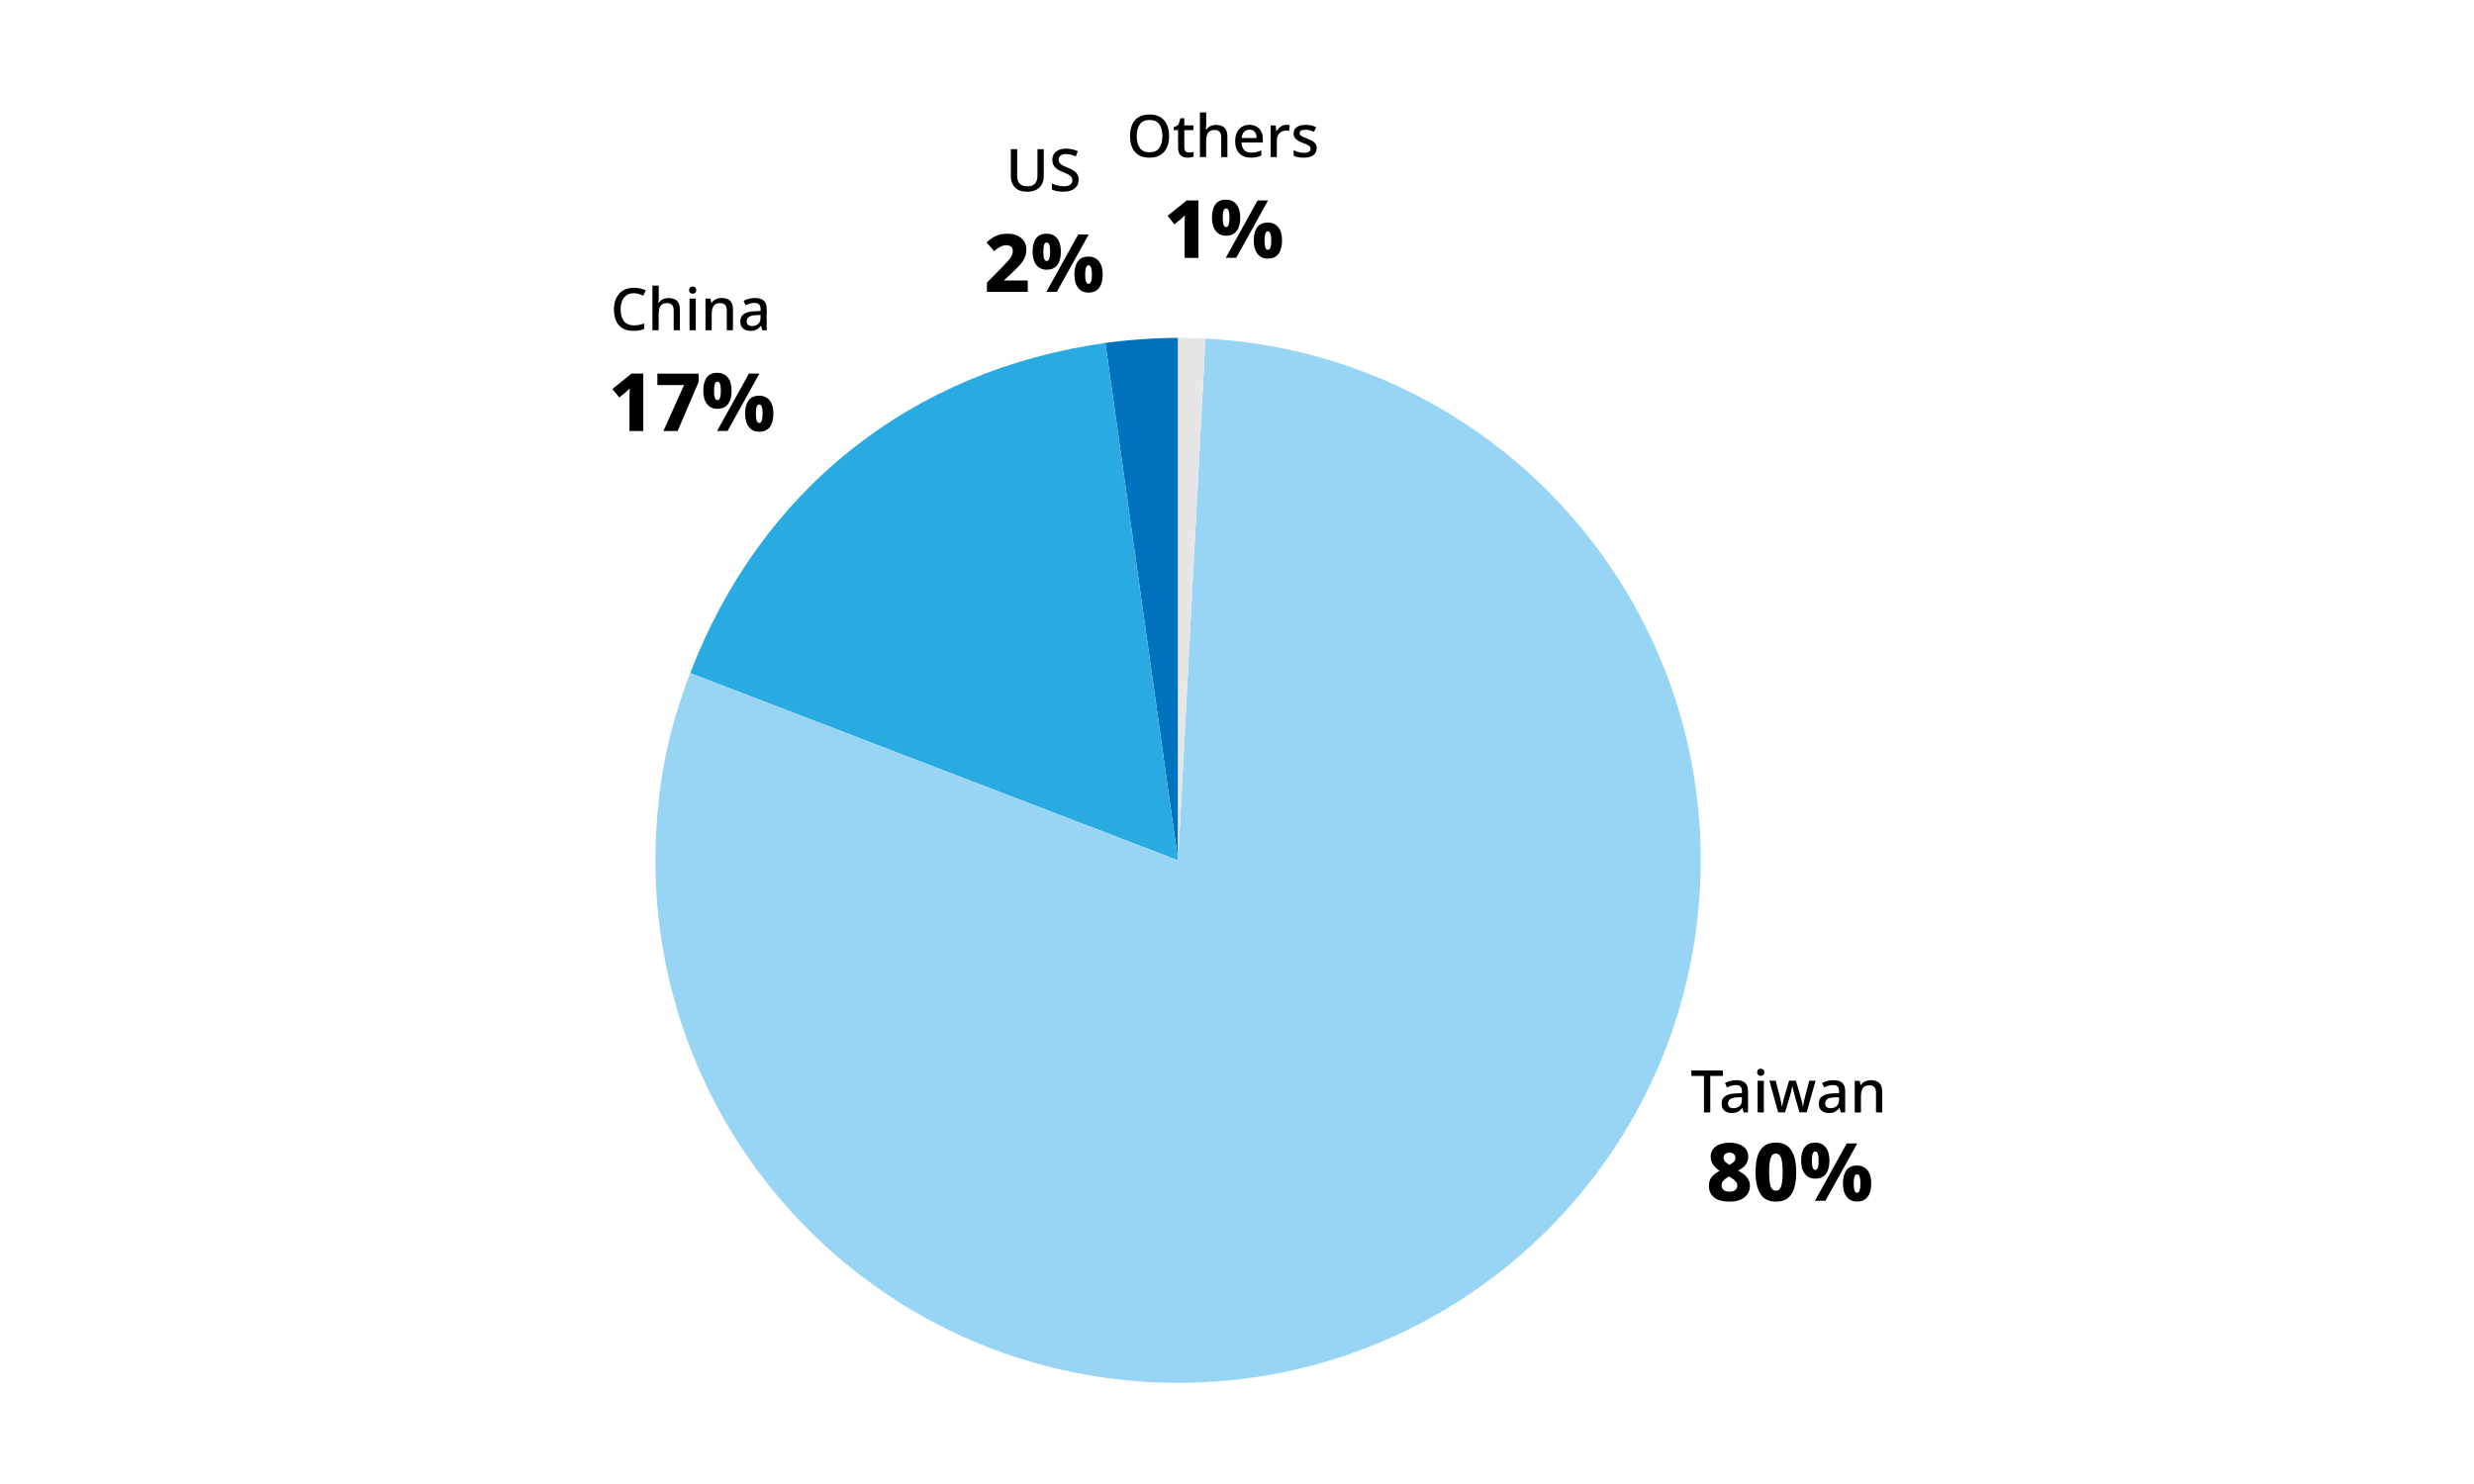
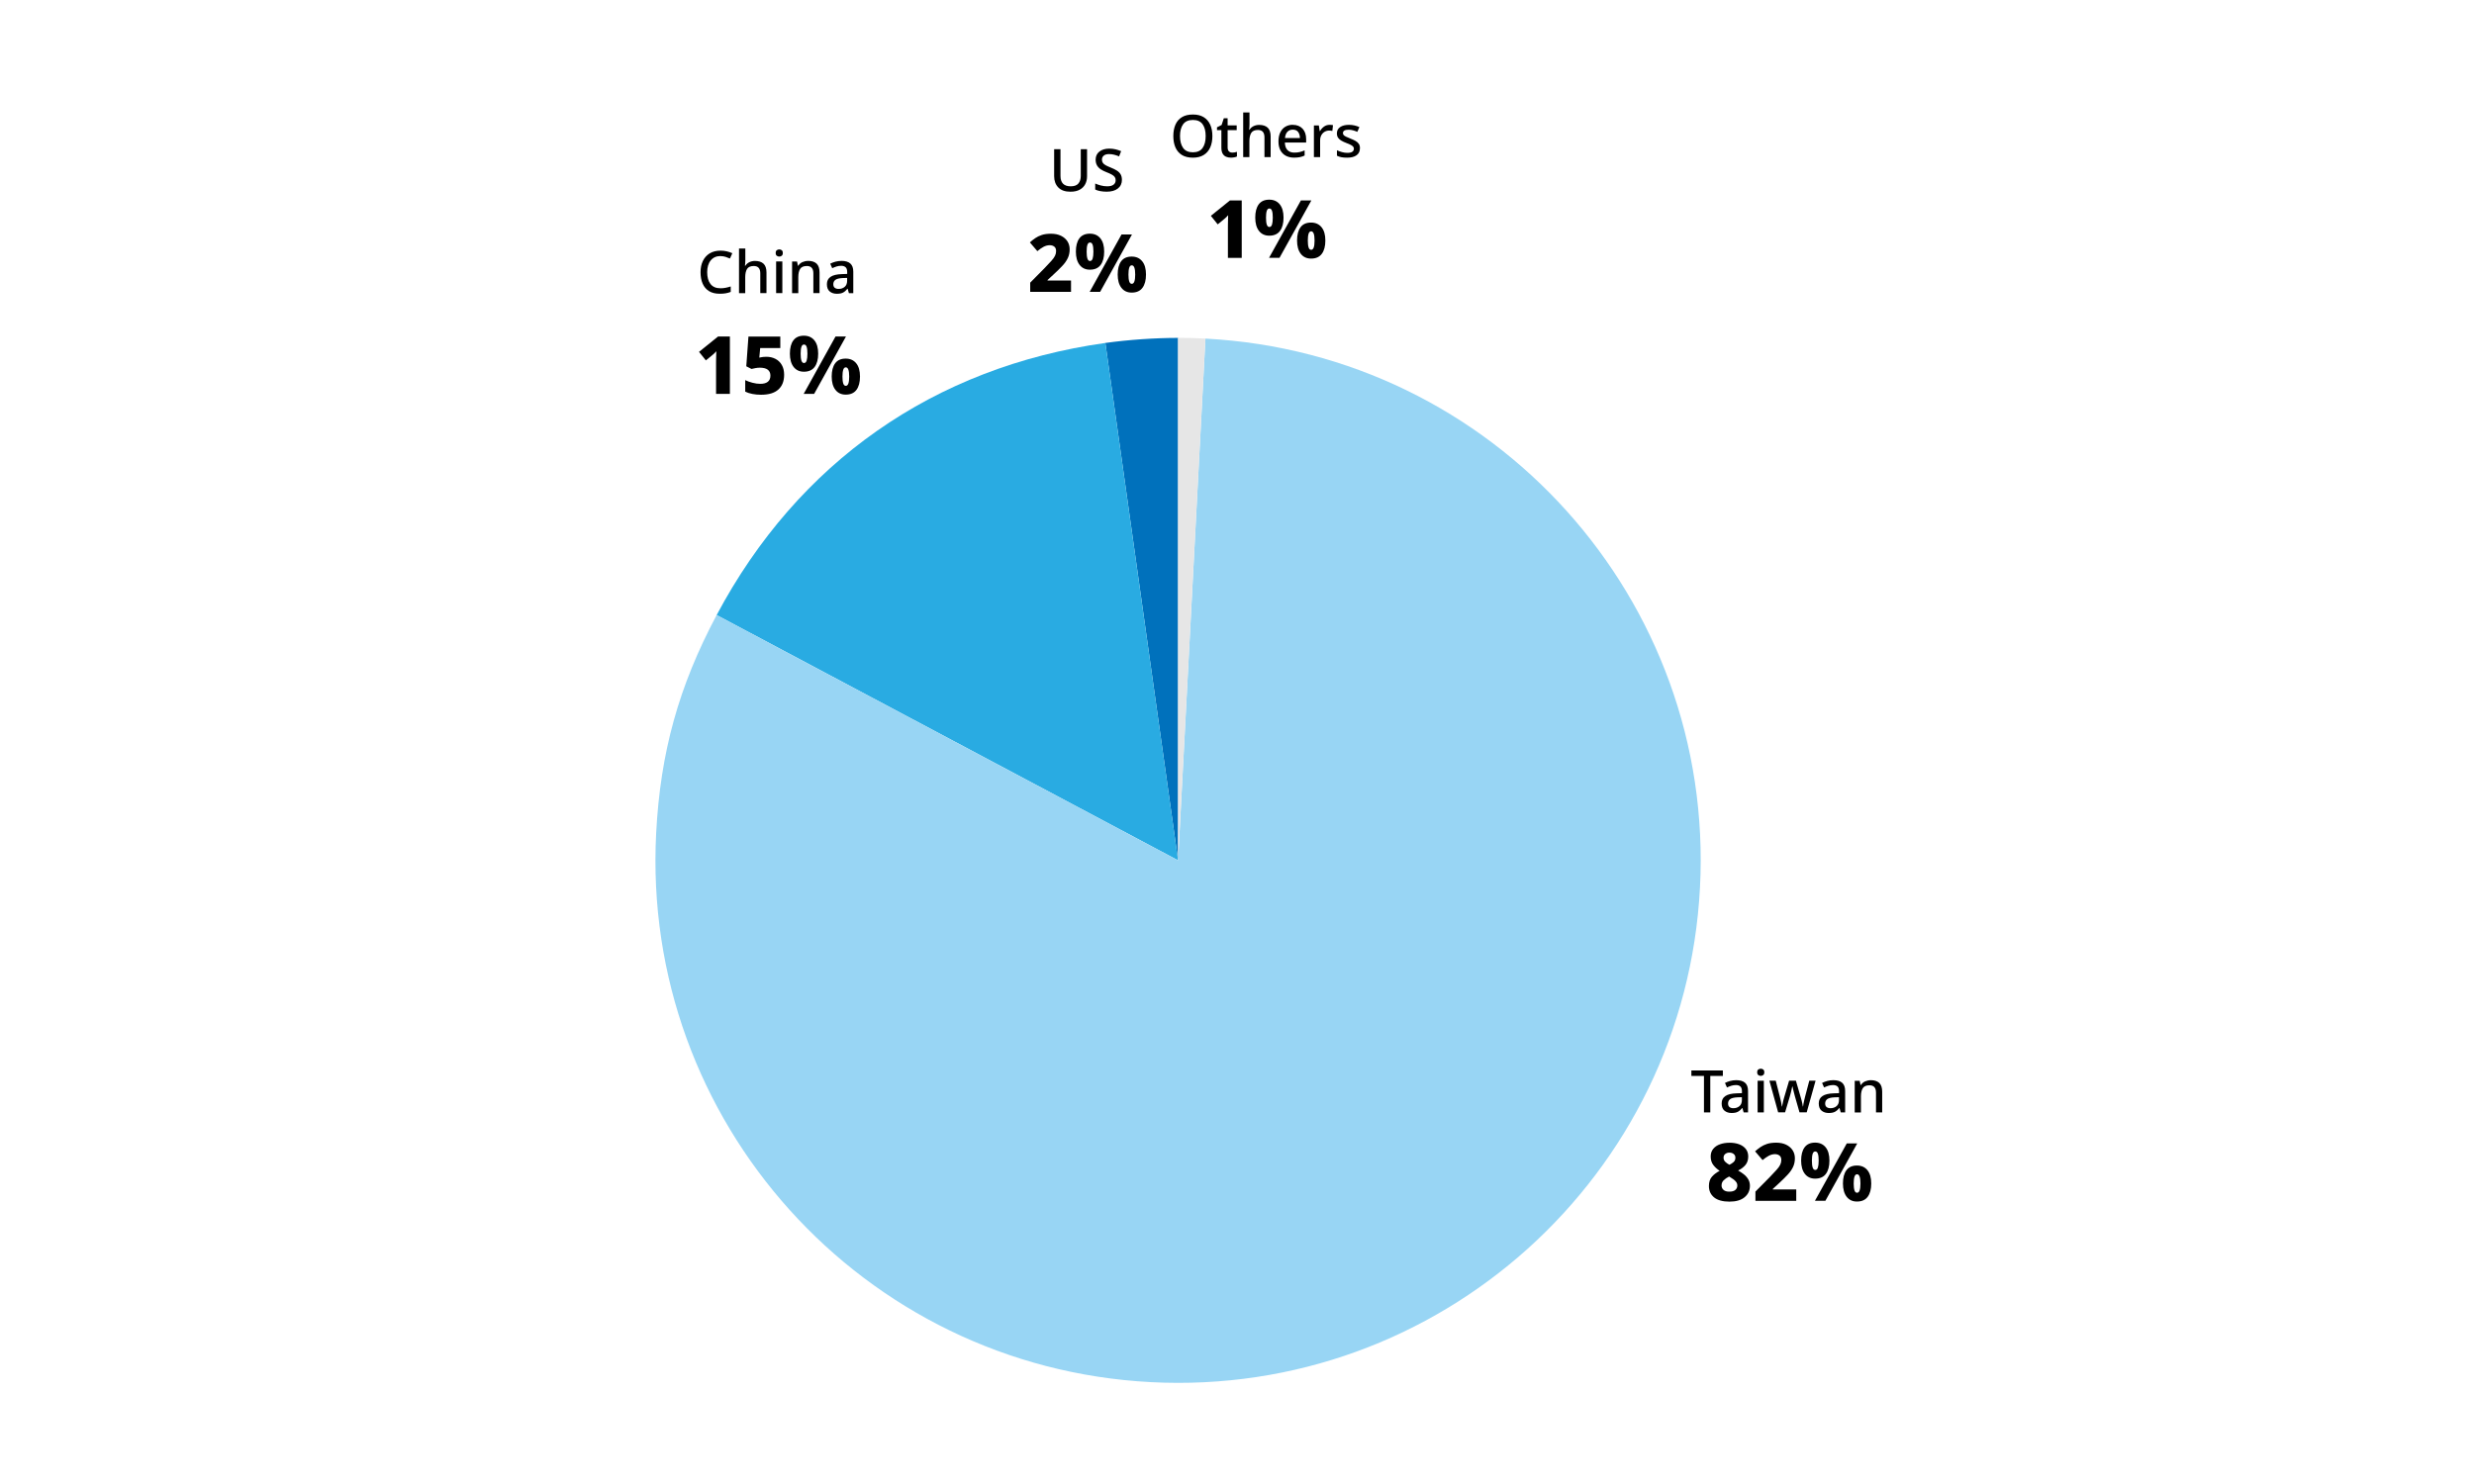
<svg xmlns="http://www.w3.org/2000/svg" viewBox="0 0 800 480">
  <defs>
-     <style>.cls-1{fill:#0071bc;}.cls-2{fill:#e6e6e6;}.cls-3{fill:#98d5f4;}.cls-4{fill:#29abe2;}</style>
+     <style>.cls-1{fill:#29abe2;}.cls-1,.cls-2,.cls-3,.cls-4{fill-rule:evenodd;}.cls-2{fill:#98d5f4;}.cls-3{fill:#e6e6e6;}.cls-4{fill:#0071bc;}</style>
  </defs>
-   <g id="_021">
+   <g id="_2022">
    <g>
-       <path class="cls-1" d="M380.95,278.28l-23.52-167.35c7.39-1.04,16.05-1.64,23.52-1.64v168.99Z" />
-       <path class="cls-4" d="M380.95,278.28l-157.77-60.56c22.74-59.25,71.4-97.95,134.25-106.79l23.52,167.35Z" />
-       <path class="cls-3" d="M380.95,278.28l8.84-168.76c93.21,4.88,164.8,84.4,159.92,177.61s-84.4,164.8-177.61,159.92-164.8-84.4-159.92-177.61c.98-18.64,4.3-34.29,10.99-51.72l157.77,60.56Z" />
-       <path class="cls-2" d="M380.95,278.28V109.28c3.73,0,5.12,.04,8.84,.23l-8.84,168.76Z" />
+       <path class="cls-4" d="M380.95,278.28l-23.52-167.35c7.39-1.04,16.05-1.64,23.52-1.64v168.99Z" />
+       <path class="cls-1" d="M380.95,278.28l-149.21-79.34c26.29-49.44,70.24-80.22,125.69-88.01l23.52,167.35Z" />
+       <path class="cls-2" d="M380.95,278.28l8.84-168.76c93.21,4.88,164.8,84.4,159.92,177.61s-84.4,164.8-177.61,159.92-164.8-84.4-159.92-177.61c1.37-26.1,7.28-47.42,19.55-70.49l149.21,79.34Z" />
+       <path class="cls-3" d="M380.95,278.28V109.28c3.73,0,5.12,.04,8.84,.23l-8.84,168.76Z" />
    </g>
  </g>
  <g id="Numbers">
    <g>
-       <path d="M387.53,83.41h-4.47v-10.01c0-.23,0-.56,.01-1.01s.02-.93,.03-1.43c0-.5,.02-.95,.04-1.35-.14,.17-.33,.38-.57,.61-.24,.23-.47,.44-.68,.61l-2.13,1.74-2.21-2.76,6.16-4.97h3.82v18.56Z" />
-       <path d="M396.42,64.58c1.46,0,2.59,.51,3.41,1.52,.81,1.01,1.22,2.44,1.22,4.28s-.38,3.27-1.14,4.3c-.76,1.03-1.92,1.55-3.48,1.55-1.42,0-2.53-.52-3.33-1.55-.8-1.03-1.2-2.47-1.2-4.3s.37-3.26,1.12-4.28c.75-1.01,1.88-1.52,3.41-1.52Zm.05,2.86c-.4,0-.68,.25-.84,.75-.17,.5-.25,1.24-.25,2.21s.08,1.72,.25,2.24,.45,.78,.84,.78,.68-.26,.85-.78c.16-.52,.25-1.27,.25-2.24s-.08-1.71-.25-2.21c-.17-.5-.45-.75-.85-.75Zm13.57-2.6l-10.3,18.56h-3.38l10.3-18.56h3.38Zm-.1,7.15c1.46,0,2.59,.51,3.41,1.52s1.22,2.44,1.22,4.28-.38,3.27-1.14,4.3-1.92,1.55-3.48,1.55c-1.42,0-2.53-.52-3.33-1.55-.8-1.03-1.2-2.47-1.2-4.3s.37-3.26,1.12-4.28,1.88-1.52,3.41-1.52Zm.05,2.83c-.4,0-.68,.26-.84,.78-.17,.52-.25,1.26-.25,2.21s.08,1.69,.25,2.21c.16,.52,.45,.78,.84,.78,.73,0,1.09-1,1.09-2.99s-.36-2.99-1.09-2.99Z" />
+       <path d="M401.53,83.41h-4.47v-10.01c0-.23,0-.56,.01-1.01s.02-.93,.03-1.43c0-.5,.02-.95,.04-1.35-.14,.17-.33,.38-.57,.61-.24,.23-.47,.44-.68,.61l-2.13,1.74-2.21-2.76,6.16-4.97h3.82v18.56Z" />
+       <path d="M410.42,64.58c1.46,0,2.59,.51,3.41,1.52,.81,1.01,1.22,2.44,1.22,4.28s-.38,3.27-1.14,4.3c-.76,1.03-1.92,1.55-3.48,1.55-1.42,0-2.53-.52-3.33-1.55-.8-1.03-1.2-2.47-1.2-4.3s.37-3.26,1.12-4.28c.75-1.01,1.88-1.52,3.41-1.52Zm.05,2.86c-.4,0-.68,.25-.84,.75-.17,.5-.25,1.24-.25,2.21s.08,1.72,.25,2.24,.45,.78,.84,.78,.68-.26,.85-.78c.16-.52,.25-1.27,.25-2.24s-.08-1.71-.25-2.21c-.17-.5-.45-.75-.85-.75Zm13.57-2.6l-10.3,18.56h-3.38l10.3-18.56h3.38Zm-.1,7.15c1.46,0,2.59,.51,3.41,1.52s1.22,2.44,1.22,4.28-.38,3.27-1.14,4.3-1.92,1.55-3.48,1.55c-1.42,0-2.53-.52-3.33-1.55-.8-1.03-1.2-2.47-1.2-4.3s.37-3.26,1.12-4.28,1.88-1.52,3.41-1.52Zm.05,2.83c-.4,0-.68,.26-.84,.78-.17,.52-.25,1.26-.25,2.21s.08,1.69,.25,2.21c.16,.52,.45,.78,.84,.78,.73,0,1.09-1,1.09-2.99s-.36-2.99-1.09-2.99Z" />
    </g>
    <g>
-       <path d="M208.02,139.41h-4.47v-10.01c0-.23,0-.56,.01-1.01s.02-.93,.03-1.43c0-.5,.02-.95,.04-1.35-.14,.17-.33,.38-.57,.61-.24,.23-.47,.44-.68,.61l-2.13,1.74-2.21-2.76,6.16-4.97h3.82v18.56Z" />
-       <path d="M214.52,139.41l6.68-14.87h-8.63v-3.69h13.34v2.7l-6.79,15.86h-4.6Z" />
-       <path d="M231.94,120.58c1.46,0,2.59,.51,3.41,1.52,.81,1.01,1.22,2.44,1.22,4.28s-.38,3.27-1.14,4.3c-.76,1.03-1.92,1.55-3.48,1.55-1.42,0-2.53-.52-3.33-1.55-.8-1.03-1.2-2.47-1.2-4.3s.37-3.26,1.12-4.28c.75-1.01,1.88-1.52,3.41-1.52Zm.05,2.86c-.4,0-.68,.25-.84,.75-.17,.5-.25,1.24-.25,2.21s.08,1.72,.25,2.24,.45,.78,.84,.78,.68-.26,.85-.78c.16-.52,.25-1.27,.25-2.24s-.08-1.71-.25-2.21c-.17-.5-.45-.75-.85-.75Zm13.57-2.6l-10.3,18.56h-3.38l10.3-18.56h3.38Zm-.1,7.15c1.46,0,2.59,.51,3.41,1.52s1.22,2.44,1.22,4.28-.38,3.27-1.14,4.3-1.92,1.55-3.48,1.55c-1.42,0-2.53-.52-3.33-1.55-.8-1.03-1.2-2.47-1.2-4.3s.37-3.26,1.12-4.28,1.88-1.52,3.41-1.52Zm.05,2.83c-.4,0-.68,.26-.84,.78-.17,.52-.25,1.26-.25,2.21s.08,1.69,.25,2.21c.16,.52,.45,.78,.84,.78,.73,0,1.09-1,1.09-2.99s-.36-2.99-1.09-2.99Z" />
+       <path d="M236.02,127.41h-4.47v-10.01c0-.23,0-.56,.01-1.01s.02-.93,.03-1.43c0-.5,.02-.95,.04-1.35-.14,.17-.33,.38-.57,.61-.24,.23-.47,.44-.68,.61l-2.13,1.74-2.21-2.76,6.16-4.97h3.82v18.56Z" />
+       <path d="M247.82,115.4c1.09,0,2.07,.23,2.94,.68,.87,.45,1.55,1.11,2.05,1.98,.5,.87,.75,1.92,.75,3.15,0,2.06-.62,3.66-1.87,4.78-1.25,1.13-3.11,1.69-5.59,1.69-1.02,0-1.97-.09-2.83-.26-.87-.17-1.63-.42-2.29-.75v-3.72c.64,.33,1.42,.61,2.33,.85s1.75,.35,2.54,.35c1.06,0,1.87-.22,2.43-.66s.84-1.11,.84-2.02c0-.81-.28-1.44-.84-1.88s-1.43-.66-2.59-.66c-.47,0-.95,.05-1.43,.14-.49,.1-.9,.19-1.25,.27l-1.69-.86,.7-9.62h10.3v3.72h-6.5l-.29,3.09c.29-.05,.6-.11,.91-.17,.31-.06,.77-.09,1.38-.09Z" />
+       <path d="M259.94,108.58c1.46,0,2.59,.51,3.41,1.52,.81,1.01,1.22,2.44,1.22,4.28s-.38,3.27-1.14,4.3c-.76,1.03-1.92,1.55-3.48,1.55-1.42,0-2.53-.52-3.33-1.55-.8-1.03-1.2-2.47-1.2-4.3s.37-3.26,1.12-4.28c.75-1.01,1.88-1.52,3.41-1.52Zm.05,2.86c-.4,0-.68,.25-.84,.75-.17,.5-.25,1.24-.25,2.21s.08,1.72,.25,2.24,.45,.78,.84,.78,.68-.26,.85-.78c.16-.52,.25-1.27,.25-2.24s-.08-1.71-.25-2.21c-.17-.5-.45-.75-.85-.75Zm13.57-2.6l-10.3,18.56h-3.38l10.3-18.56h3.38Zm-.1,7.15c1.46,0,2.59,.51,3.41,1.52s1.22,2.44,1.22,4.28-.38,3.27-1.14,4.3-1.92,1.55-3.48,1.55c-1.42,0-2.53-.52-3.33-1.55-.8-1.03-1.2-2.47-1.2-4.3s.37-3.26,1.12-4.28,1.88-1.52,3.41-1.52Zm.05,2.83c-.4,0-.68,.26-.84,.78-.17,.52-.25,1.26-.25,2.21s.08,1.69,.25,2.21c.16,.52,.45,.78,.84,.78,.73,0,1.09-1,1.09-2.99s-.36-2.99-1.09-2.99Z" />
    </g>
    <g>
-       <path d="M332.34,94.41h-13.21v-2.99l4.6-4.65c.94-.97,1.68-1.77,2.24-2.39s.95-1.17,1.18-1.65c.23-.48,.35-.98,.35-1.52,0-.66-.2-1.14-.58-1.44-.39-.3-.88-.46-1.47-.46-.66,0-1.3,.17-1.94,.49s-1.32,.81-2.07,1.43l-2.42-2.83c.54-.48,1.11-.94,1.72-1.36,.61-.42,1.32-.77,2.14-1.04,.82-.27,1.82-.4,2.98-.4,1.25,0,2.32,.22,3.22,.66s1.59,1.04,2.08,1.79c.48,.75,.73,1.62,.73,2.59,0,1.04-.2,1.98-.6,2.83-.4,.85-.99,1.69-1.77,2.52-.78,.83-1.73,1.77-2.86,2.81l-1.92,1.77v.16h7.59v3.69Z" />
-       <path d="M338.42,75.58c1.46,0,2.59,.51,3.41,1.52,.81,1.01,1.22,2.44,1.22,4.28s-.38,3.27-1.14,4.3c-.76,1.03-1.92,1.55-3.48,1.55-1.42,0-2.53-.52-3.33-1.55-.8-1.03-1.2-2.47-1.2-4.3s.37-3.26,1.12-4.28c.75-1.01,1.88-1.52,3.41-1.52Zm.05,2.86c-.4,0-.68,.25-.84,.75-.17,.5-.25,1.24-.25,2.21s.08,1.72,.25,2.24,.45,.78,.84,.78,.68-.26,.85-.78c.16-.52,.25-1.27,.25-2.24s-.08-1.71-.25-2.21c-.17-.5-.45-.75-.85-.75Zm13.57-2.6l-10.3,18.56h-3.38l10.3-18.56h3.38Zm-.1,7.15c1.46,0,2.59,.51,3.41,1.52s1.22,2.44,1.22,4.28-.38,3.27-1.14,4.3-1.92,1.55-3.48,1.55c-1.42,0-2.53-.52-3.33-1.55-.8-1.03-1.2-2.47-1.2-4.3s.37-3.26,1.12-4.28,1.88-1.52,3.41-1.52Zm.05,2.83c-.4,0-.68,.26-.84,.78-.17,.52-.25,1.26-.25,2.21s.08,1.69,.25,2.21c.16,.52,.45,.78,.84,.78,.73,0,1.09-1,1.09-2.99s-.36-2.99-1.09-2.99Z" />
+       <path d="M346.34,94.41h-13.21v-2.99l4.6-4.65c.94-.97,1.68-1.77,2.24-2.39s.95-1.17,1.18-1.65c.23-.48,.35-.98,.35-1.52,0-.66-.2-1.14-.58-1.44-.39-.3-.88-.46-1.47-.46-.66,0-1.3,.17-1.94,.49s-1.32,.81-2.07,1.43l-2.42-2.83c.54-.48,1.11-.94,1.72-1.36,.61-.42,1.32-.77,2.14-1.04,.82-.27,1.82-.4,2.98-.4,1.25,0,2.32,.22,3.22,.66s1.59,1.04,2.08,1.79c.48,.75,.73,1.62,.73,2.59,0,1.04-.2,1.98-.6,2.83-.4,.85-.99,1.69-1.77,2.52-.78,.83-1.73,1.77-2.86,2.81l-1.92,1.77v.16h7.59v3.69Z" />
+       <path d="M352.42,75.58c1.46,0,2.59,.51,3.41,1.52,.81,1.01,1.22,2.44,1.22,4.28s-.38,3.27-1.14,4.3c-.76,1.03-1.92,1.55-3.48,1.55-1.42,0-2.53-.52-3.33-1.55-.8-1.03-1.2-2.47-1.2-4.3s.37-3.26,1.12-4.28c.75-1.01,1.88-1.52,3.41-1.52Zm.05,2.86c-.4,0-.68,.25-.84,.75-.17,.5-.25,1.24-.25,2.21s.08,1.72,.25,2.24,.45,.78,.84,.78,.68-.26,.85-.78c.16-.52,.25-1.27,.25-2.24s-.08-1.71-.25-2.21c-.17-.5-.45-.75-.85-.75Zm13.57-2.6l-10.3,18.56h-3.38l10.3-18.56h3.38Zm-.1,7.15c1.46,0,2.59,.51,3.41,1.52s1.22,2.44,1.22,4.28-.38,3.27-1.14,4.3-1.92,1.55-3.48,1.55c-1.42,0-2.53-.52-3.33-1.55-.8-1.03-1.2-2.47-1.2-4.3s.37-3.26,1.12-4.28,1.88-1.52,3.41-1.52Zm.05,2.83c-.4,0-.68,.26-.84,.78-.17,.52-.25,1.26-.25,2.21s.08,1.69,.25,2.21c.16,.52,.45,.78,.84,.78,.73,0,1.09-1,1.09-2.99s-.36-2.99-1.09-2.99Z" />
    </g>
    <g>
      <path d="M559.25,369.61c1.14,0,2.17,.16,3.08,.49,.91,.33,1.63,.83,2.17,1.49,.54,.67,.81,1.5,.81,2.48,0,1.13-.31,2.05-.92,2.77-.62,.72-1.4,1.3-2.35,1.76,.62,.35,1.23,.75,1.81,1.2,.58,.45,1.06,.98,1.44,1.6,.38,.62,.57,1.33,.57,2.14,0,1.53-.58,2.76-1.73,3.71-1.15,.95-2.79,1.42-4.9,1.42s-3.86-.46-4.97-1.38c-1.11-.92-1.66-2.14-1.66-3.67,0-1.28,.33-2.3,1-3.05s1.5-1.37,2.48-1.86c-.8-.52-1.48-1.15-2.05-1.88-.57-.74-.86-1.66-.86-2.77,0-.97,.27-1.79,.82-2.46,.55-.67,1.28-1.17,2.2-1.49,.92-.33,1.94-.49,3.07-.49Zm-2.57,13.78c0,.61,.21,1.1,.64,1.48,.42,.38,1.04,.57,1.86,.57,.88,0,1.54-.18,1.96-.55s.64-.84,.64-1.43c0-.43-.12-.82-.38-1.16-.25-.34-.56-.63-.92-.88-.36-.25-.7-.47-1.01-.66l-.34-.21c-.71,.35-1.3,.75-1.75,1.2-.46,.45-.69,1-.69,1.64Zm2.55-10.58c-.54,0-.99,.15-1.35,.44-.36,.29-.55,.69-.55,1.2,0,.54,.19,.99,.56,1.35,.37,.36,.82,.68,1.34,.94,.49-.23,.93-.51,1.33-.86,.4-.35,.6-.82,.6-1.43,0-.5-.19-.9-.56-1.2-.37-.29-.83-.44-1.37-.44Z" />
-       <path d="M580.83,379.13c0,1.99-.21,3.7-.64,5.12s-1.12,2.51-2.08,3.28-2.25,1.14-3.86,1.14c-2.29,0-3.96-.84-5-2.52-1.05-1.68-1.57-4.02-1.57-7.02,0-1.99,.21-3.71,.64-5.13,.42-1.43,1.12-2.53,2.08-3.29,.96-.76,2.25-1.14,3.86-1.14,2.27,0,3.93,.84,4.99,2.52,1.06,1.68,1.59,4.03,1.59,7.05Zm-8.76,0c0,1.99,.15,3.49,.46,4.49,.3,1,.88,1.5,1.73,1.5s1.43-.5,1.73-1.5c.3-1,.46-2.49,.46-4.49s-.15-3.47-.46-4.48c-.3-1.01-.88-1.52-1.73-1.52s-1.43,.51-1.73,1.52c-.3,1.01-.46,2.51-.46,4.48Z" />
+       <path d="M580.85,388.41h-13.21v-2.99l4.6-4.65c.94-.97,1.68-1.77,2.24-2.39s.95-1.17,1.18-1.65c.23-.48,.35-.98,.35-1.52,0-.66-.2-1.14-.58-1.44-.39-.3-.88-.46-1.47-.46-.66,0-1.3,.17-1.94,.49-.63,.33-1.32,.81-2.07,1.43l-2.42-2.83c.54-.48,1.11-.94,1.72-1.36,.61-.42,1.32-.77,2.14-1.04,.82-.27,1.82-.4,2.98-.4,1.25,0,2.32,.22,3.22,.66s1.59,1.04,2.08,1.79c.48,.75,.73,1.62,.73,2.59,0,1.04-.2,1.99-.6,2.83-.4,.85-.99,1.69-1.77,2.52-.78,.83-1.73,1.77-2.86,2.81l-1.92,1.77v.16h7.59v3.69Z" />
      <path d="M586.94,369.58c1.46,0,2.59,.51,3.41,1.52,.81,1.01,1.22,2.44,1.22,4.28s-.38,3.27-1.14,4.3c-.76,1.03-1.92,1.55-3.48,1.55-1.42,0-2.53-.52-3.33-1.55-.8-1.03-1.2-2.46-1.2-4.3s.37-3.26,1.12-4.28c.75-1.01,1.88-1.52,3.41-1.52Zm.05,2.86c-.4,0-.68,.25-.84,.75-.17,.5-.25,1.24-.25,2.21s.08,1.72,.25,2.24c.17,.52,.45,.78,.84,.78s.68-.26,.85-.78c.16-.52,.25-1.26,.25-2.24s-.08-1.71-.25-2.21c-.17-.5-.45-.75-.85-.75Zm13.57-2.6l-10.3,18.56h-3.38l10.3-18.56h3.38Zm-.1,7.15c1.46,0,2.59,.51,3.41,1.52,.81,1.01,1.22,2.44,1.22,4.28s-.38,3.27-1.14,4.3-1.92,1.55-3.48,1.55c-1.42,0-2.53-.52-3.33-1.55-.8-1.03-1.2-2.46-1.2-4.3s.37-3.26,1.12-4.28c.75-1.01,1.88-1.52,3.41-1.52Zm.05,2.83c-.4,0-.68,.26-.84,.78-.17,.52-.25,1.26-.25,2.21s.08,1.69,.25,2.21c.16,.52,.45,.78,.84,.78,.73,0,1.09-1,1.09-2.99s-.36-2.99-1.09-2.99Z" />
    </g>
  </g>
  <g id="Labels-EN">
    <g>
-       <path d="M378.04,44.01c0,1.41-.24,2.63-.7,3.68-.47,1.04-1.17,1.86-2.11,2.44-.94,.58-2.1,.87-3.5,.87s-2.62-.29-3.55-.87c-.94-.58-1.63-1.4-2.09-2.45s-.68-2.28-.68-3.69,.23-2.61,.68-3.66,1.15-1.86,2.09-2.43c.94-.58,2.13-.86,3.57-.86s2.55,.29,3.49,.86c.93,.58,1.63,1.39,2.1,2.43,.47,1.04,.7,2.27,.7,3.68Zm-10.47,0c0,1.62,.34,2.9,1.01,3.84,.67,.94,1.72,1.41,3.15,1.41s2.5-.47,3.15-1.41c.66-.94,.99-2.22,.99-3.84s-.33-2.89-.99-3.82c-.66-.92-1.7-1.39-3.13-1.39s-2.5,.46-3.17,1.39c-.67,.92-1.01,2.2-1.01,3.82Z" />
-       <path d="M384.44,49.36c.57,0,1.08-.08,1.54-.25v1.52c-.21,.1-.51,.19-.87,.26-.37,.07-.73,.1-1.1,.1-.56,0-1.07-.09-1.53-.29-.46-.19-.83-.52-1.11-.99-.28-.47-.42-1.12-.42-1.96v-5.66h-1.42v-.91l1.5-.76,.7-2.17h1.24v2.3h2.93v1.54h-2.93v5.62c0,.56,.14,.97,.41,1.24,.27,.27,.63,.4,1.07,.4Z" />
-       <path d="M390.05,36.37v3.86c0,.32-.01,.63-.04,.95-.03,.32-.05,.58-.08,.78h.13c.33-.52,.77-.91,1.32-1.17,.55-.26,1.15-.39,1.79-.39,1.2,0,2.12,.3,2.76,.89,.64,.6,.96,1.55,.96,2.85v6.67h-2v-6.38c0-1.6-.7-2.39-2.11-2.39-1.05,0-1.77,.32-2.17,.95-.39,.63-.59,1.53-.59,2.68v5.15h-2.01v-14.44h2.01Z" />
-       <path d="M404.03,40.38c1.34,0,2.4,.42,3.17,1.24,.77,.83,1.16,1.96,1.16,3.39v1.1h-6.88c.03,1.05,.3,1.86,.83,2.41,.53,.56,1.26,.84,2.21,.84,.66,0,1.25-.06,1.76-.18,.51-.12,1.04-.3,1.59-.54v1.67c-.52,.24-1.04,.42-1.56,.52s-1.14,.16-1.86,.16c-.99,0-1.86-.2-2.62-.59-.76-.39-1.35-.98-1.78-1.75-.42-.77-.64-1.74-.64-2.89s.19-2.13,.58-2.93,.92-1.41,1.62-1.83,1.5-.64,2.42-.64Zm0,1.56c-.72,0-1.3,.23-1.74,.7-.44,.47-.69,1.13-.77,2h4.83c-.01-.8-.21-1.45-.58-1.95-.37-.5-.95-.75-1.74-.75Z" />
-       <path d="M415.92,40.38c.41,0,.78,.03,1.12,.1l-.21,1.88c-.33-.09-.67-.13-1.03-.13-.52,0-1,.13-1.44,.38s-.8,.62-1.07,1.09c-.27,.48-.41,1.05-.41,1.72v5.4h-2.01v-10.24h1.6l.27,1.82h.08c.32-.54,.74-1.02,1.27-1.42s1.15-.6,1.84-.6Z" />
-       <path d="M425.75,47.92c0,1.01-.36,1.78-1.09,2.3s-1.75,.78-3.07,.78c-.72,0-1.34-.05-1.85-.15-.51-.1-.98-.26-1.42-.48v-1.77c.44,.22,.97,.41,1.57,.58s1.19,.26,1.76,.26c.76,0,1.31-.12,1.64-.36,.33-.24,.5-.56,.5-.97,0-.23-.06-.43-.19-.62-.13-.18-.36-.37-.71-.57-.35-.2-.86-.42-1.53-.67-.66-.25-1.21-.51-1.66-.78-.45-.27-.79-.58-1.04-.95-.24-.37-.36-.83-.36-1.39,0-.89,.36-1.57,1.07-2.04,.71-.48,1.66-.71,2.84-.71,.62,0,1.21,.06,1.76,.19,.55,.13,1.09,.3,1.61,.53l-.67,1.54c-.44-.19-.9-.35-1.37-.48-.47-.13-.94-.2-1.42-.2-1.24,0-1.86,.36-1.86,1.08,0,.24,.07,.45,.22,.63,.15,.18,.4,.35,.76,.53,.36,.18,.87,.39,1.51,.65,.62,.24,1.16,.49,1.61,.75s.79,.57,1.04,.94c.24,.37,.36,.83,.36,1.39Z" />
+       <path d="M392.04,44.01c0,1.41-.24,2.63-.7,3.68-.47,1.04-1.17,1.86-2.11,2.44-.94,.58-2.1,.87-3.5,.87s-2.62-.29-3.55-.87c-.94-.58-1.63-1.4-2.09-2.45s-.68-2.28-.68-3.69,.23-2.61,.68-3.66,1.15-1.86,2.09-2.43c.94-.58,2.13-.86,3.57-.86s2.55,.29,3.49,.86c.93,.58,1.63,1.39,2.1,2.43,.47,1.04,.7,2.27,.7,3.68Zm-10.47,0c0,1.62,.34,2.9,1.01,3.84,.67,.94,1.72,1.41,3.15,1.41s2.5-.47,3.15-1.41c.66-.94,.99-2.22,.99-3.84s-.33-2.89-.99-3.82c-.66-.92-1.7-1.39-3.13-1.39s-2.5,.46-3.17,1.39c-.67,.92-1.01,2.2-1.01,3.82Z" />
+       <path d="M398.44,49.36c.57,0,1.08-.08,1.54-.25v1.52c-.21,.1-.51,.19-.87,.26-.37,.07-.73,.1-1.1,.1-.56,0-1.07-.09-1.53-.29-.46-.19-.83-.52-1.11-.99-.28-.47-.42-1.12-.42-1.96v-5.66h-1.42v-.91l1.5-.76,.7-2.17h1.24v2.3h2.93v1.54h-2.93v5.62c0,.56,.14,.97,.41,1.24,.27,.27,.63,.4,1.07,.4Z" />
+       <path d="M404.04,36.37v3.86c0,.32-.01,.63-.04,.95-.03,.32-.05,.58-.08,.78h.13c.33-.52,.77-.91,1.32-1.17,.55-.26,1.15-.39,1.79-.39,1.2,0,2.12,.3,2.76,.89,.64,.6,.96,1.55,.96,2.85v6.67h-2v-6.38c0-1.6-.7-2.39-2.11-2.39-1.05,0-1.77,.32-2.17,.95-.39,.63-.59,1.53-.59,2.68v5.15h-2.01v-14.44h2.01Z" />
+       <path d="M418.03,40.38c1.34,0,2.4,.42,3.17,1.24,.77,.83,1.16,1.96,1.16,3.39v1.1h-6.88c.03,1.05,.3,1.86,.83,2.41,.53,.56,1.26,.84,2.21,.84,.66,0,1.25-.06,1.76-.18,.51-.12,1.04-.3,1.59-.54v1.67c-.52,.24-1.04,.42-1.56,.52s-1.14,.16-1.86,.16c-.99,0-1.86-.2-2.62-.59-.76-.39-1.35-.98-1.78-1.75-.42-.77-.64-1.74-.64-2.89s.19-2.13,.58-2.93,.92-1.41,1.62-1.83,1.5-.64,2.42-.64Zm0,1.56c-.72,0-1.3,.23-1.74,.7-.44,.47-.69,1.13-.77,2h4.83c-.01-.8-.21-1.45-.58-1.95-.37-.5-.95-.75-1.74-.75Z" />
+       <path d="M429.92,40.38c.41,0,.78,.03,1.12,.1l-.21,1.88c-.33-.09-.67-.13-1.03-.13-.52,0-1,.13-1.44,.38s-.8,.62-1.07,1.09c-.27,.48-.41,1.05-.41,1.72v5.4h-2.01v-10.24h1.6l.27,1.82h.08c.32-.54,.74-1.02,1.27-1.42s1.15-.6,1.84-.6Z" />
+       <path d="M439.75,47.92c0,1.01-.36,1.78-1.09,2.3s-1.75,.78-3.07,.78c-.72,0-1.34-.05-1.85-.15-.51-.1-.98-.26-1.42-.48v-1.77c.44,.22,.97,.41,1.57,.58s1.19,.26,1.76,.26c.76,0,1.31-.12,1.64-.36,.33-.24,.5-.56,.5-.97,0-.23-.06-.43-.19-.62-.13-.18-.36-.37-.71-.57-.35-.2-.86-.42-1.53-.67-.66-.25-1.21-.51-1.66-.78-.45-.27-.79-.58-1.04-.95-.24-.37-.36-.83-.36-1.39,0-.89,.36-1.57,1.07-2.04,.71-.48,1.66-.71,2.84-.71,.62,0,1.21,.06,1.76,.19,.55,.13,1.09,.3,1.61,.53l-.67,1.54c-.44-.19-.9-.35-1.37-.48-.47-.13-.94-.2-1.42-.2-1.24,0-1.86,.36-1.86,1.08,0,.24,.07,.45,.22,.63,.15,.18,.4,.35,.76,.53,.36,.18,.87,.39,1.51,.65,.62,.24,1.16,.49,1.61,.75s.79,.57,1.04,.94c.24,.37,.36,.83,.36,1.39Z" />
    </g>
    <g>
-       <path d="M204.99,94.82c-1.34,0-2.4,.47-3.16,1.4-.77,.93-1.15,2.21-1.15,3.83s.35,2.88,1.06,3.8c.71,.92,1.79,1.39,3.23,1.39,.58,0,1.14-.05,1.68-.16,.54-.11,1.09-.25,1.64-.43v1.77c-.53,.2-1.08,.35-1.63,.45-.56,.1-1.2,.14-1.94,.14-1.39,0-2.55-.29-3.47-.86-.92-.58-1.6-1.39-2.05-2.43-.45-1.04-.67-2.27-.67-3.68s.25-2.57,.75-3.62c.5-1.04,1.23-1.87,2.19-2.46s2.14-.89,3.53-.89c.68,0,1.35,.07,2,.22,.65,.15,1.25,.35,1.8,.62l-.76,1.71c-.44-.2-.92-.38-1.42-.54-.51-.16-1.05-.24-1.63-.24Z" />
-       <path d="M213.01,92.37v3.86c0,.32-.01,.63-.04,.95-.03,.32-.05,.58-.08,.78h.13c.33-.52,.77-.91,1.32-1.17,.55-.26,1.15-.39,1.79-.39,1.2,0,2.12,.3,2.76,.89,.64,.6,.96,1.55,.96,2.85v6.67h-2v-6.38c0-1.6-.7-2.39-2.11-2.39-1.05,0-1.77,.32-2.17,.95-.39,.63-.59,1.53-.59,2.68v5.15h-2.01v-14.44h2.01Z" />
-       <path d="M223.99,92.67c.3,0,.57,.09,.8,.27,.23,.18,.34,.48,.34,.89s-.11,.7-.34,.88c-.23,.18-.49,.28-.8,.28s-.59-.09-.82-.28c-.23-.18-.34-.48-.34-.88s.11-.72,.34-.89c.23-.18,.5-.27,.82-.27Zm.99,3.9v10.24h-2.01v-10.24h2.01Z" />
-       <path d="M233.32,96.38c1.19,0,2.1,.3,2.74,.89,.63,.6,.95,1.55,.95,2.87v6.67h-2v-6.38c0-1.6-.7-2.39-2.11-2.39-1.04,0-1.76,.31-2.16,.93-.4,.62-.6,1.51-.6,2.68v5.17h-2.01v-10.24h1.6l.29,1.37h.11c.33-.53,.78-.92,1.36-1.18,.58-.25,1.19-.38,1.83-.38Z" />
-       <path d="M244.08,96.38c1.28,0,2.24,.28,2.88,.85s.96,1.45,.96,2.65v6.94h-1.42l-.4-1.42h-.08c-.44,.56-.91,.97-1.4,1.23-.49,.26-1.16,.39-2.02,.39-.92,0-1.69-.25-2.3-.75-.61-.5-.91-1.28-.91-2.35s.4-1.85,1.19-2.38c.79-.54,2-.83,3.62-.88l1.75-.06v-.57c0-.75-.17-1.28-.51-1.59-.34-.31-.82-.47-1.44-.47-.52,0-1.02,.08-1.5,.23s-.94,.34-1.39,.55l-.65-1.46c.48-.25,1.04-.47,1.66-.64,.63-.17,1.28-.26,1.97-.26Zm1.84,5.51l-1.37,.04c-1.17,.05-1.97,.25-2.42,.59-.45,.34-.67,.81-.67,1.41,0,.53,.16,.92,.48,1.16,.32,.24,.73,.36,1.23,.36,.79,0,1.44-.22,1.97-.67,.53-.44,.79-1.11,.79-1.99v-.89Z" />
+       <path d="M232.99,82.82c-1.34,0-2.4,.47-3.16,1.4-.77,.93-1.15,2.21-1.15,3.83s.35,2.88,1.06,3.8c.71,.92,1.79,1.39,3.23,1.39,.58,0,1.14-.05,1.68-.16,.54-.11,1.09-.25,1.64-.43v1.77c-.53,.2-1.08,.35-1.63,.45-.56,.1-1.2,.14-1.94,.14-1.39,0-2.55-.29-3.47-.86-.92-.58-1.6-1.39-2.05-2.43-.45-1.04-.67-2.27-.67-3.68s.25-2.57,.75-3.62c.5-1.04,1.23-1.87,2.19-2.46s2.14-.89,3.53-.89c.68,0,1.35,.07,2,.22,.65,.15,1.25,.35,1.8,.62l-.76,1.71c-.44-.2-.92-.38-1.42-.54-.51-.16-1.05-.24-1.63-.24Z" />
+       <path d="M241.01,80.37v3.86c0,.32-.01,.63-.04,.95-.03,.32-.05,.58-.08,.78h.13c.33-.52,.77-.91,1.32-1.17,.55-.26,1.15-.39,1.79-.39,1.2,0,2.12,.3,2.76,.89,.64,.6,.96,1.55,.96,2.85v6.67h-2v-6.38c0-1.6-.7-2.39-2.11-2.39-1.05,0-1.77,.32-2.17,.95-.39,.63-.59,1.53-.59,2.68v5.15h-2.01v-14.44h2.01Z" />
+       <path d="M251.99,80.67c.3,0,.57,.09,.8,.27,.23,.18,.34,.48,.34,.89s-.11,.7-.34,.88c-.23,.18-.49,.28-.8,.28s-.59-.09-.82-.28c-.23-.18-.34-.48-.34-.88s.11-.72,.34-.89c.23-.18,.5-.27,.82-.27Zm.99,3.9v10.24h-2.01v-10.24h2.01Z" />
+       <path d="M261.32,84.38c1.19,0,2.1,.3,2.74,.89,.63,.6,.95,1.55,.95,2.87v6.67h-2v-6.38c0-1.6-.7-2.39-2.11-2.39-1.04,0-1.76,.31-2.16,.93-.4,.62-.6,1.51-.6,2.68v5.17h-2.01v-10.24h1.6l.29,1.37h.11c.33-.53,.78-.92,1.36-1.18,.58-.25,1.19-.38,1.83-.38Z" />
+       <path d="M272.08,84.38c1.28,0,2.24,.28,2.88,.85s.96,1.45,.96,2.65v6.94h-1.42l-.4-1.42h-.08c-.44,.56-.91,.97-1.4,1.23-.49,.26-1.16,.39-2.02,.39-.92,0-1.69-.25-2.3-.75-.61-.5-.91-1.28-.91-2.35s.4-1.85,1.19-2.38c.79-.54,2-.83,3.62-.88l1.75-.06v-.57c0-.75-.17-1.28-.51-1.59-.34-.31-.82-.47-1.44-.47-.52,0-1.02,.08-1.5,.23s-.94,.34-1.39,.55l-.65-1.46c.48-.25,1.04-.47,1.66-.64,.63-.17,1.28-.26,1.97-.26Zm1.84,5.51l-1.37,.04c-1.17,.05-1.97,.25-2.42,.59-.45,.34-.67,.81-.67,1.41,0,.53,.16,.92,.48,1.16,.32,.24,.73,.36,1.23,.36,.79,0,1.44-.22,1.97-.67,.53-.44,.79-1.11,.79-1.99v-.89Z" />
    </g>
    <g>
-       <path d="M337.51,48.24v8.78c0,.94-.19,1.78-.58,2.54-.39,.75-.98,1.35-1.78,1.79-.8,.44-1.8,.66-3.02,.66-1.72,0-3.03-.46-3.92-1.38-.89-.92-1.34-2.13-1.34-3.64v-8.74h2.05v8.65c0,2.24,1.1,3.36,3.31,3.36,1.14,0,1.97-.3,2.48-.91,.51-.61,.77-1.43,.77-2.47v-8.63h2.03Z" />
-       <path d="M348.79,58.14c0,1.2-.44,2.15-1.31,2.83s-2.07,1.03-3.59,1.03c-.75,0-1.44-.06-2.09-.18-.65-.12-1.2-.29-1.65-.52v-1.94c.51,.23,1.1,.43,1.79,.62,.68,.18,1.38,.28,2.09,.28,.91,0,1.6-.18,2.05-.53s.68-.83,.68-1.43c0-.42-.1-.77-.3-1.05-.2-.29-.53-.55-.98-.8-.45-.25-1.04-.51-1.76-.79-.66-.25-1.25-.55-1.77-.89-.52-.34-.92-.77-1.22-1.27-.29-.51-.44-1.13-.44-1.86,0-1.11,.41-1.99,1.22-2.62,.81-.63,1.87-.95,3.19-.95,.73,0,1.42,.08,2.04,.23,.63,.15,1.23,.35,1.79,.59l-.65,1.69c-.52-.22-1.05-.39-1.59-.53-.54-.14-1.09-.21-1.66-.21-.75,0-1.32,.16-1.71,.49-.39,.33-.59,.76-.59,1.29,0,.42,.09,.77,.29,1.05,.19,.29,.49,.54,.91,.78,.42,.23,.97,.48,1.65,.75,.76,.3,1.41,.62,1.95,.96,.54,.34,.95,.74,1.23,1.22s.42,1.07,.42,1.78Z" />
+       <path d="M351.51,48.24v8.78c0,.94-.19,1.78-.58,2.54-.39,.75-.98,1.35-1.78,1.79-.8,.44-1.8,.66-3.02,.66-1.72,0-3.03-.46-3.92-1.38-.89-.92-1.34-2.13-1.34-3.64v-8.74h2.05v8.65c0,2.24,1.1,3.36,3.31,3.36,1.14,0,1.97-.3,2.48-.91,.51-.61,.77-1.43,.77-2.47v-8.63h2.03Z" />
+       <path d="M362.79,58.14c0,1.2-.44,2.15-1.31,2.83s-2.07,1.03-3.59,1.03c-.75,0-1.44-.06-2.09-.18-.65-.12-1.2-.29-1.65-.52v-1.94c.51,.23,1.1,.43,1.79,.62,.68,.18,1.38,.28,2.09,.28,.91,0,1.6-.18,2.05-.53s.68-.83,.68-1.43c0-.42-.1-.77-.3-1.05-.2-.29-.53-.55-.98-.8-.45-.25-1.04-.51-1.76-.79-.66-.25-1.25-.55-1.77-.89-.52-.34-.92-.77-1.22-1.27-.29-.51-.44-1.13-.44-1.86,0-1.11,.41-1.99,1.22-2.62,.81-.63,1.87-.95,3.19-.95,.73,0,1.42,.08,2.04,.23,.63,.15,1.23,.35,1.79,.59l-.65,1.69c-.52-.22-1.05-.39-1.59-.53-.54-.14-1.09-.21-1.66-.21-.75,0-1.32,.16-1.71,.49-.39,.33-.59,.76-.59,1.29,0,.42,.09,.77,.29,1.05,.19,.29,.49,.54,.91,.78,.42,.23,.97,.48,1.65,.75,.76,.3,1.41,.62,1.95,.96,.54,.34,.95,.74,1.23,1.22s.42,1.07,.42,1.78Z" />
    </g>
    <g>
      <path d="M553.05,359.81h-2.05v-11.8h-4.07v-1.77h10.18v1.77h-4.07v11.8Z" />
      <path d="M561.41,349.38c1.28,0,2.24,.28,2.88,.85s.96,1.45,.96,2.65v6.93h-1.42l-.4-1.42h-.08c-.44,.56-.91,.96-1.4,1.22-.49,.26-1.16,.39-2.02,.39-.92,0-1.69-.25-2.3-.75-.61-.5-.91-1.28-.91-2.35s.4-1.85,1.19-2.38c.79-.54,2-.83,3.62-.88l1.75-.06v-.57c0-.75-.17-1.28-.51-1.59-.34-.31-.82-.46-1.44-.46-.52,0-1.02,.08-1.5,.23-.48,.15-.94,.34-1.39,.55l-.65-1.46c.48-.25,1.04-.47,1.66-.64,.63-.17,1.28-.26,1.97-.26Zm1.84,5.51l-1.37,.04c-1.17,.05-1.97,.25-2.42,.59-.45,.34-.67,.81-.67,1.41,0,.53,.16,.92,.48,1.16,.32,.24,.73,.36,1.23,.36,.79,0,1.44-.22,1.97-.67,.53-.44,.79-1.11,.79-1.99v-.89Z" />
      <path d="M569.37,345.67c.3,0,.57,.09,.8,.27,.23,.18,.34,.47,.34,.89s-.11,.7-.34,.88c-.23,.18-.49,.28-.8,.28s-.59-.09-.82-.28c-.23-.18-.34-.48-.34-.88s.11-.71,.34-.89c.23-.18,.5-.27,.82-.27Zm.99,3.9v10.24h-2.01v-10.24h2.01Z" />
      <path d="M581.89,359.79l-1.46-5.11c-.09-.33-.19-.71-.3-1.13-.11-.42-.22-.83-.3-1.22-.09-.39-.16-.69-.21-.9h-.08c-.04,.22-.1,.52-.19,.9-.09,.39-.19,.79-.29,1.22s-.21,.81-.31,1.15l-1.52,5.09h-2.24l-2.83-10.24h2.05l1.33,5.19c.14,.53,.27,1.1,.39,1.7,.12,.6,.21,1.09,.26,1.45h.08c.04-.22,.09-.5,.16-.87,.07-.36,.15-.72,.23-1.07,.08-.35,.16-.65,.24-.87l1.63-5.53h2.2l1.6,5.53c.08,.25,.16,.55,.25,.9,.09,.35,.17,.69,.24,1.04s.12,.63,.14,.86h.08c.03-.2,.07-.48,.13-.84s.14-.73,.24-1.14c.1-.4,.19-.79,.28-1.16l1.37-5.19h2.03l-2.87,10.24h-2.3Z" />
-       <path d="M592.82,349.38c1.28,0,2.24,.28,2.88,.85s.96,1.45,.96,2.65v6.93h-1.42l-.4-1.42h-.08c-.44,.56-.91,.96-1.4,1.22-.49,.26-1.16,.39-2.02,.39-.92,0-1.69-.25-2.3-.75-.61-.5-.91-1.28-.91-2.35s.4-1.85,1.19-2.38c.79-.54,2-.83,3.62-.88l1.75-.06v-.57c0-.75-.17-1.28-.51-1.59-.34-.31-.82-.46-1.44-.46-.52,0-1.02,.08-1.5,.23-.48,.15-.94,.34-1.39,.55l-.65-1.46c.48-.25,1.04-.47,1.66-.64,.63-.17,1.28-.26,1.97-.26Zm1.84,5.51l-1.37,.04c-1.17,.05-1.97,.25-2.42,.59-.45,.34-.67,.81-.67,1.41,0,.53,.16,.92,.48,1.16,.32,.24,.73,.36,1.23,.36,.79,0,1.44-.22,1.97-.67,.53-.44,.79-1.11,.79-1.99v-.89Z" />
+       <path d="M592.81,349.38c1.28,0,2.24,.28,2.88,.85s.96,1.45,.96,2.65v6.93h-1.42l-.4-1.42h-.08c-.44,.56-.91,.96-1.4,1.22-.49,.26-1.16,.39-2.02,.39-.92,0-1.69-.25-2.3-.75-.61-.5-.91-1.28-.91-2.35s.4-1.85,1.19-2.38c.79-.54,2-.83,3.62-.88l1.75-.06v-.57c0-.75-.17-1.28-.51-1.59-.34-.31-.82-.46-1.44-.46-.52,0-1.02,.08-1.5,.23-.48,.15-.94,.34-1.39,.55l-.65-1.46c.48-.25,1.04-.47,1.66-.64,.63-.17,1.28-.26,1.97-.26Zm1.84,5.51l-1.37,.04c-1.17,.05-1.97,.25-2.42,.59-.45,.34-.67,.81-.67,1.41,0,.53,.16,.92,.48,1.16,.32,.24,.73,.36,1.23,.36,.79,0,1.44-.22,1.97-.67,.53-.44,.79-1.11,.79-1.99v-.89Z" />
      <path d="M604.94,349.38c1.19,0,2.1,.3,2.74,.89,.63,.6,.95,1.55,.95,2.87v6.67h-2v-6.38c0-1.6-.7-2.39-2.11-2.39-1.04,0-1.76,.31-2.16,.93-.4,.62-.6,1.51-.6,2.68v5.17h-2.01v-10.24h1.6l.29,1.37h.11c.33-.53,.78-.92,1.36-1.18,.58-.25,1.19-.38,1.83-.38Z" />
    </g>
  </g>
</svg>
